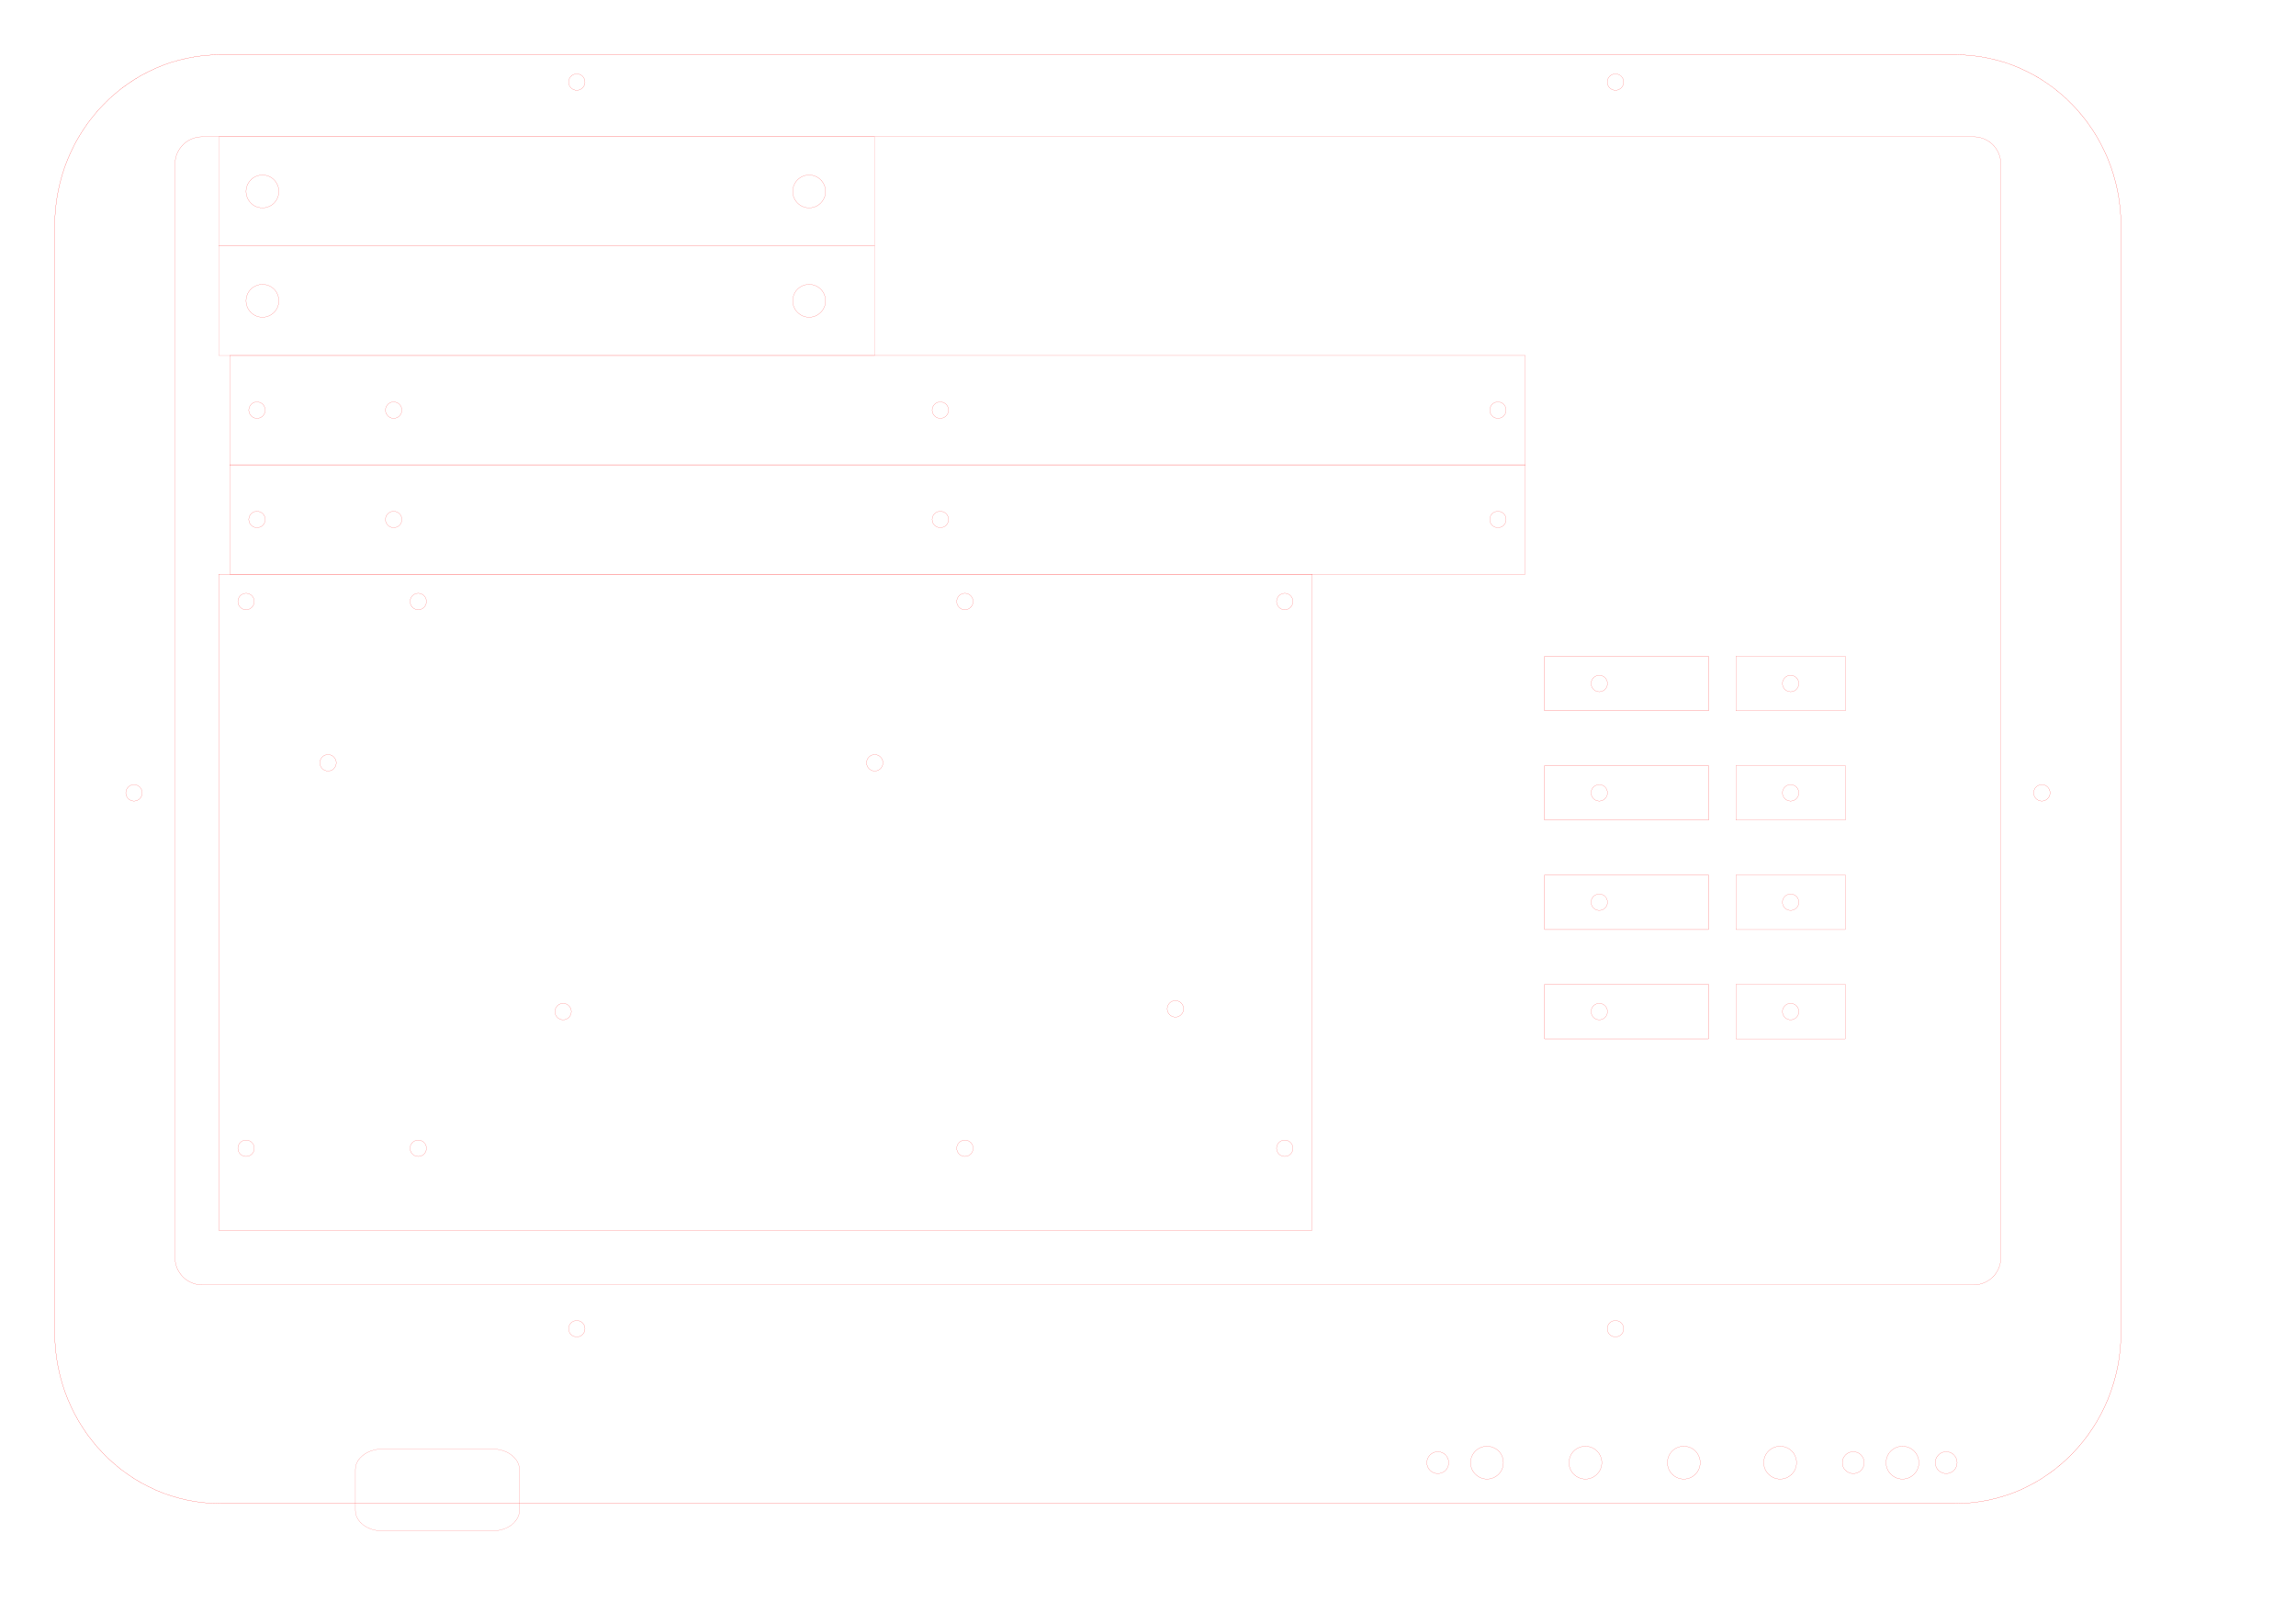
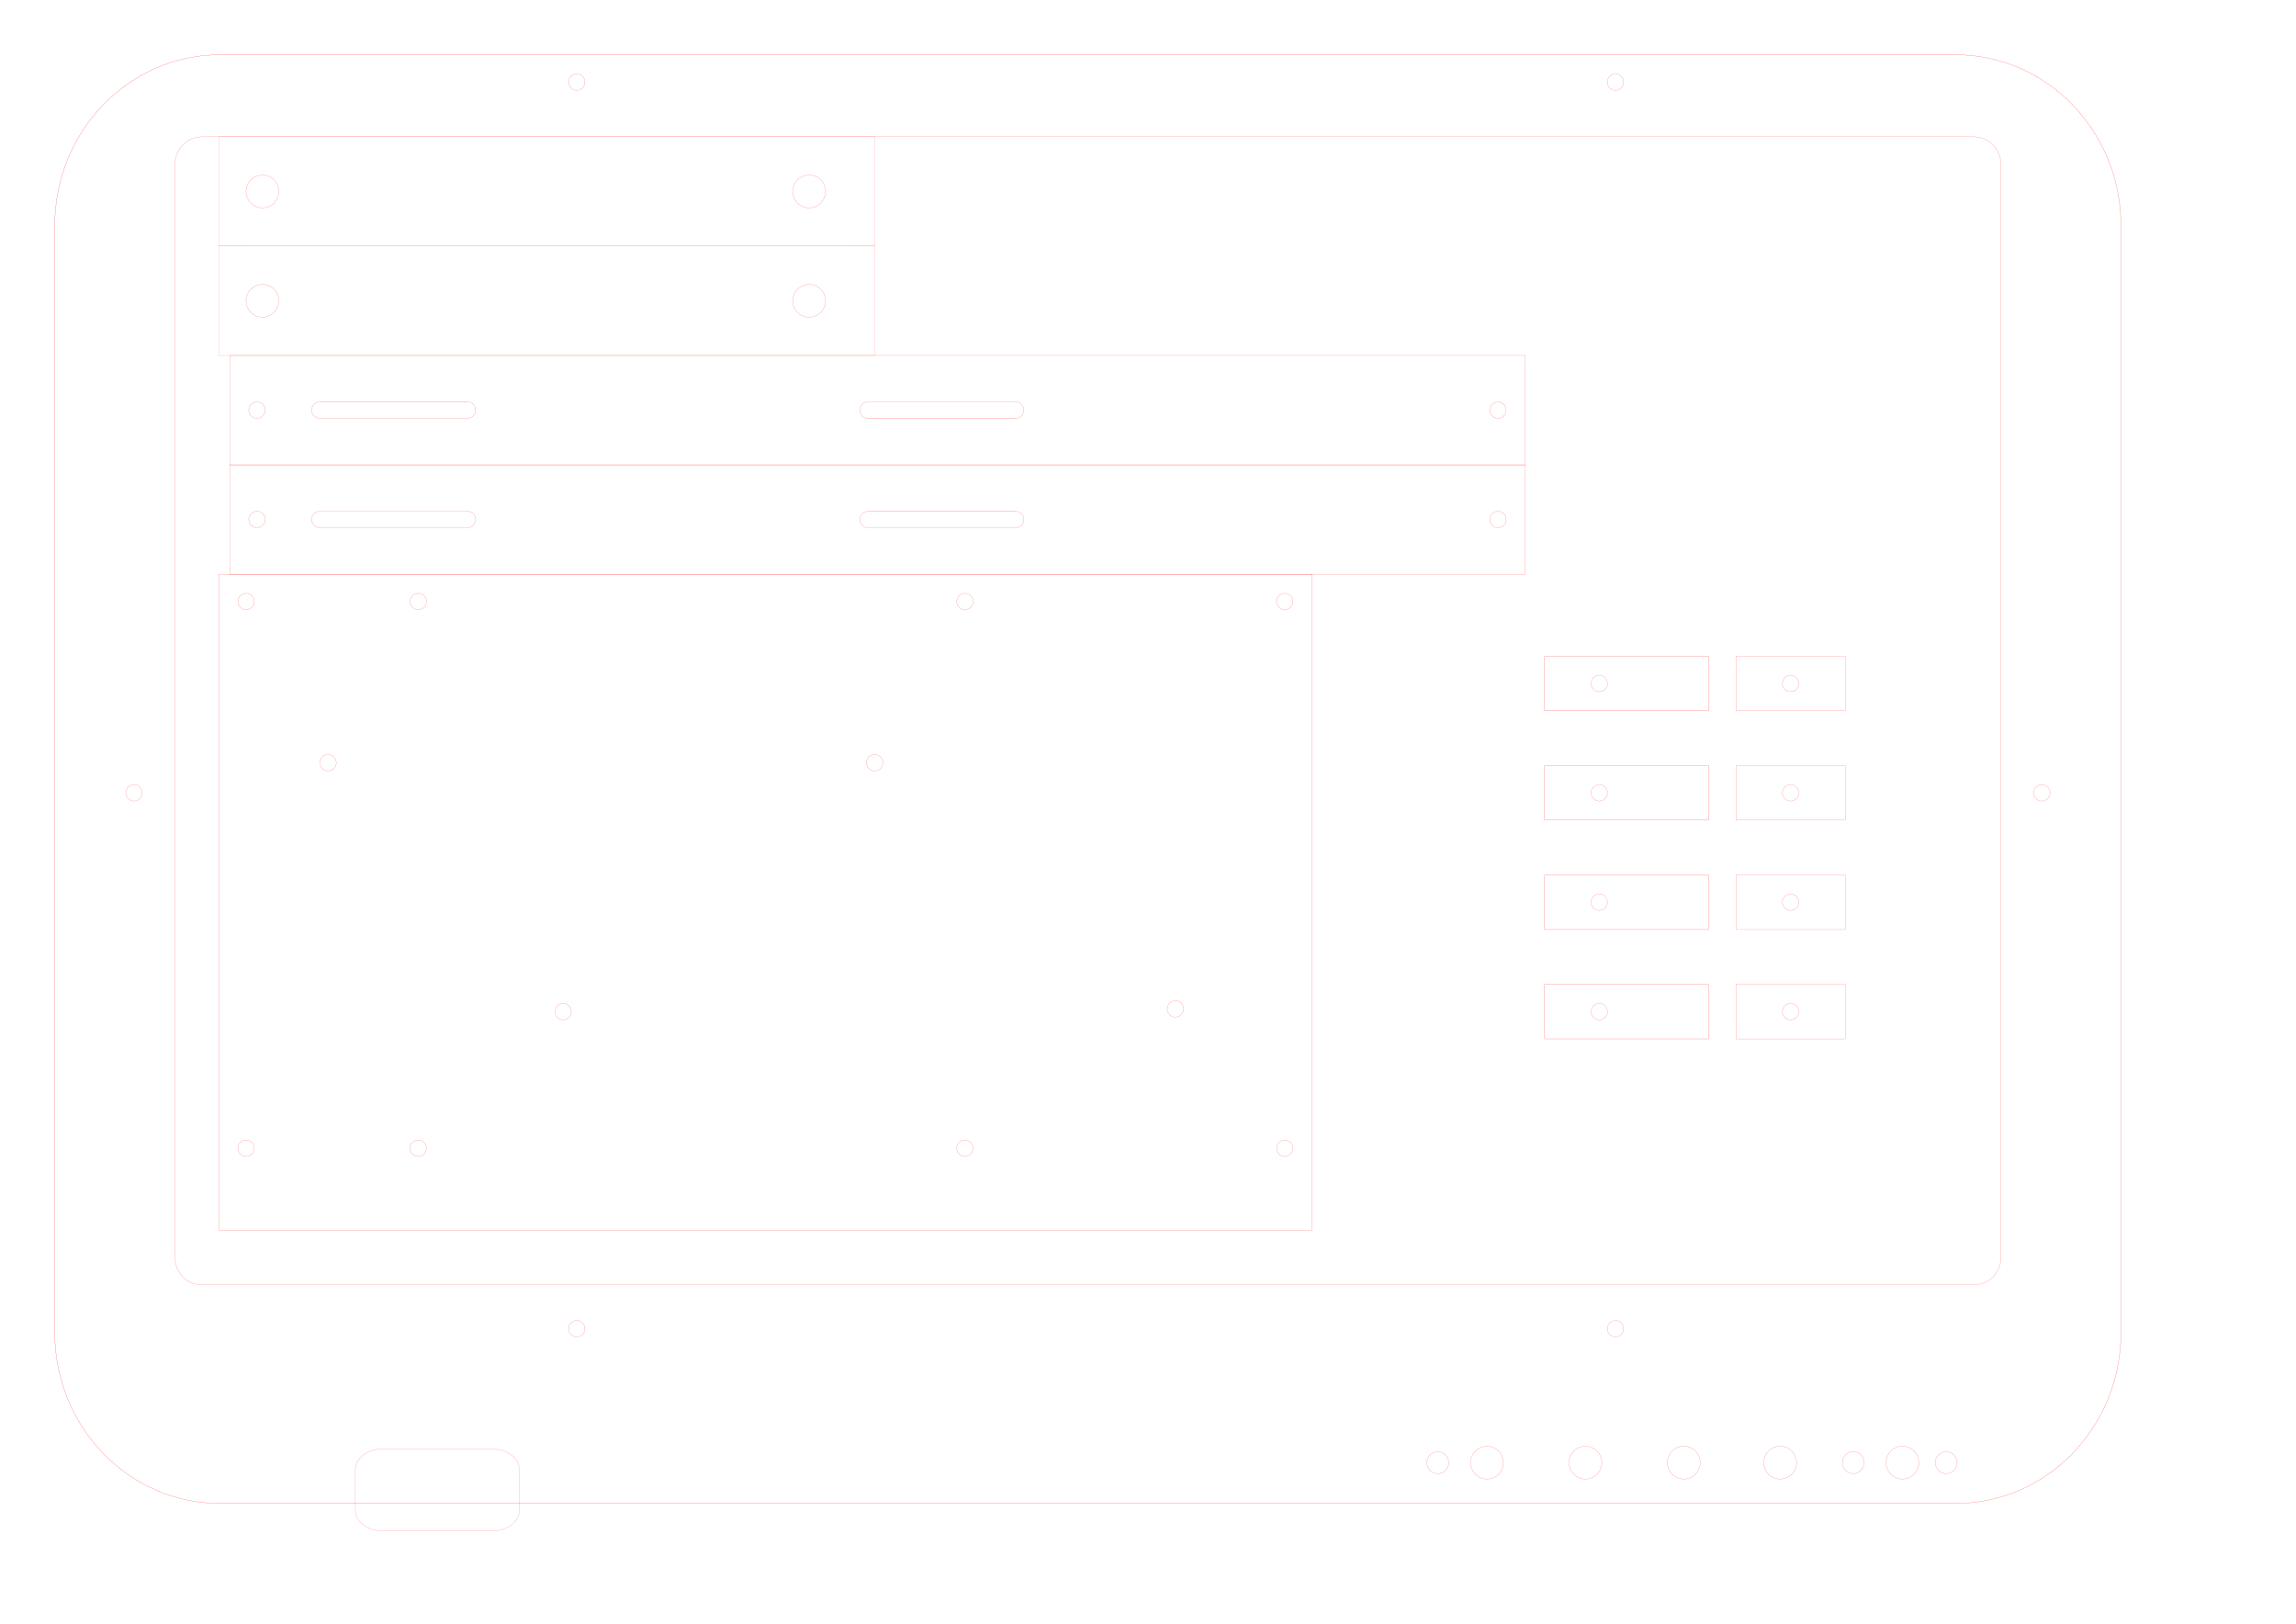
<svg xmlns="http://www.w3.org/2000/svg" width="420mm" height="297mm" viewBox="0 0 420 297" version="1.1" id="svg5">
  <defs id="defs2" />
  <g id="layer1">
    <rect style="fill:none;stroke:#ff0000;stroke-width:0.031;stroke-linejoin:miter;stroke-dasharray:none;stroke-opacity:1" id="rect111" width="377.969" height="264.969" x="10.016" y="10.016" ry="31.262" rx="30.265" />
    <rect style="fill:none;stroke:#ff0000;stroke-width:0.025;stroke-linejoin:miter;stroke-dasharray:none;stroke-opacity:1" id="rect2792" width="334" height="210" x="32.013" y="25.013" rx="5" ry="5" />
    <path style="fill:none;stroke:#ff0000;stroke-width:0.025;stroke-linejoin:miter;stroke-dasharray:none;stroke-opacity:1" d="M 42.013,65.013 H 279.012 v 20 h -9.713 v 3e-4 H 51.726 v -3e-4 h -9.713 z" id="path4364-3-6-7" />
    <path style="fill:none;stroke:#ff0000;stroke-width:0.018;stroke-linejoin:miter;stroke-dasharray:none;stroke-opacity:1" d="M 40.009,45.009 H 159.991 v 20.008 h -4.917 v 3e-4 H 44.926 v -3e-4 h -4.917 z" id="path4364-3-6-7-2" />
    <path style="fill:none;stroke:#ff0000;stroke-width:0.025;stroke-linejoin:miter;stroke-dasharray:none;stroke-opacity:1" d="M 42.013,85.013 H 279.012 v 20 h -9.713 v 3e-4 H 51.726 v -3e-4 h -9.713 z" id="path4364-3-6-7-5" />
    <rect style="fill:none;stroke:#ff0000;stroke-width:0.028;stroke-linejoin:miter;stroke-dasharray:none;stroke-opacity:1" id="rect4676" width="199.998" x="40.014" y="105.014" height="119.997" />
    <circle style="fill:none;stroke:#ff0000;stroke-width:0.025;stroke-linejoin:miter;stroke-dasharray:none;stroke-opacity:1" id="path6146" cx="105.513" cy="15.013" r="1.5" />
    <circle style="fill:none;stroke:#ff0000;stroke-width:0.025;stroke-linejoin:miter;stroke-dasharray:none;stroke-opacity:1" id="path6146-3" cx="295.513" cy="15.013" r="1.5" />
    <circle style="fill:none;stroke:#ff0000;stroke-width:0.025;stroke-linejoin:miter;stroke-dasharray:none;stroke-opacity:1" id="path6146-5" cx="105.513" cy="243.013" r="1.5" />
    <circle style="fill:none;stroke:#ff0000;stroke-width:0.025;stroke-linejoin:miter;stroke-dasharray:none;stroke-opacity:1" id="path6146-6" cx="295.513" cy="243.013" r="1.5" />
    <ellipse style="fill:none;stroke:#ff0000;stroke-width:0.025;stroke-linejoin:miter;stroke-dasharray:none;stroke-opacity:1" id="path6146-0" cx="47.013" cy="75.013" rx="1.5" ry="1.5" />
-     <circle style="fill:none;stroke:#ff0000;stroke-width:0.025;stroke-linejoin:miter;stroke-dasharray:none;stroke-opacity:1" id="path6146-61" cx="72.013" cy="75.013" r="1.5" />
-     <circle style="fill:none;stroke:#ff0000;stroke-width:0.025;stroke-linejoin:miter;stroke-dasharray:none;stroke-opacity:1" id="path6146-8" cx="172.013" cy="75.013" r="1.5" />
    <circle style="fill:none;stroke:#ff0000;stroke-width:0.025;stroke-linejoin:miter;stroke-dasharray:none;stroke-opacity:1" id="path6146-60" cx="274.013" cy="75.013" r="1.5" />
    <circle style="fill:none;stroke:#ff0000;stroke-width:0.025;stroke-linejoin:miter;stroke-dasharray:none;stroke-opacity:1" id="path6146-93" cx="47.013" cy="95.013" r="1.5" />
    <circle style="fill:none;stroke:#ff0000;stroke-width:0.025;stroke-linejoin:miter;stroke-dasharray:none;stroke-opacity:1" id="path6146-62" cx="274.013" cy="95.013" r="1.5" />
-     <circle style="fill:none;stroke:#ff0000;stroke-width:0.025;stroke-linejoin:miter;stroke-dasharray:none;stroke-opacity:1" id="path6146-7" cx="72.013" cy="95.013" r="1.5" />
-     <circle style="fill:none;stroke:#ff0000;stroke-width:0.025;stroke-linejoin:miter;stroke-dasharray:none;stroke-opacity:1" id="path6146-92" cx="172.013" cy="95.013" r="1.5" />
    <circle style="fill:none;stroke:#ff0000;stroke-width:0.025;stroke-linejoin:miter;stroke-dasharray:none;stroke-opacity:1" id="path6146-02" cx="45.013" cy="110.013" r="1.5" />
    <circle style="fill:none;stroke:#ff0000;stroke-width:0.025;stroke-linejoin:miter;stroke-dasharray:none;stroke-opacity:1" id="path6146-37" cx="45.013" cy="210.013" r="1.5" />
    <circle style="fill:none;stroke:#ff0000;stroke-width:0.025;stroke-linejoin:miter;stroke-dasharray:none;stroke-opacity:1" id="path6146-59" cx="235.013" cy="210.013" r="1.5" />
    <circle style="fill:none;stroke:#ff0000;stroke-width:0.025;stroke-linejoin:miter;stroke-dasharray:none;stroke-opacity:1" id="path6146-22" cx="235.013" cy="110.013" r="1.5" />
    <circle style="fill:none;stroke:#ff0000;stroke-width:0.025;stroke-linejoin:miter;stroke-dasharray:none;stroke-opacity:1" id="path6146-59-2" cx="76.513" cy="210.013" r="1.5" />
    <circle style="fill:none;stroke:#ff0000;stroke-width:0.025;stroke-linejoin:miter;stroke-dasharray:none;stroke-opacity:1" id="path6146-22-9" cx="76.513" cy="110.013" r="1.5" />
    <circle style="fill:none;stroke:#ff0000;stroke-width:0.025;stroke-linejoin:miter;stroke-dasharray:none;stroke-opacity:1" id="path6146-59-2-1" cx="176.513" cy="210.013" r="1.5" />
    <circle style="fill:none;stroke:#ff0000;stroke-width:0.025;stroke-linejoin:miter;stroke-dasharray:none;stroke-opacity:1" id="path6146-22-9-2" cx="176.513" cy="110.013" r="1.5" />
    <circle style="fill:none;stroke:#ff0000;stroke-width:0.025;stroke-linejoin:miter;stroke-dasharray:none;stroke-opacity:1" id="path6146-89" cx="215.013" cy="-184.513" r="1.5" transform="scale(1,-1)" />
    <circle style="fill:none;stroke:#ff0000;stroke-width:0.025;stroke-linejoin:miter;stroke-dasharray:none;stroke-opacity:1" id="path6146-73" cx="103.013" cy="-185.013" r="1.5" transform="scale(1,-1)" />
    <circle style="fill:none;stroke:#ff0000;stroke-width:0.025;stroke-linejoin:miter;stroke-dasharray:none;stroke-opacity:1" id="path6146-89-6" cx="160.013" cy="-139.513" r="1.5" transform="scale(1,-1)" />
    <circle style="fill:none;stroke:#ff0000;stroke-width:0.025;stroke-linejoin:miter;stroke-dasharray:none;stroke-opacity:1" id="path6146-89-6-1" cx="60.013" cy="-139.513" r="1.5" transform="scale(1,-1)" />
    <rect style="fill:none;stroke:#ff0000;stroke-width:0.031;stroke-linejoin:miter;stroke-dasharray:none;stroke-opacity:1" id="rect7374-3" width="29.969" height="9.994" x="282.557" y="120.016" />
    <circle style="fill:none;stroke:#ff0000;stroke-width:0.025;stroke-linejoin:miter;stroke-dasharray:none;stroke-opacity:1" id="path6146-2-2-1" cx="292.554" cy="125.013" r="1.5" />
    <rect style="fill:none;stroke:#ff0000;stroke-width:0.031;stroke-linejoin:miter;stroke-dasharray:none;stroke-opacity:1" id="rect7374-3-4" width="29.969" height="9.994" x="282.557" y="140.016" />
    <circle style="fill:none;stroke:#ff0000;stroke-width:0.025;stroke-linejoin:miter;stroke-dasharray:none;stroke-opacity:1" id="path6146-2-2-1-7" cx="292.554" cy="145.013" r="1.5" />
    <rect style="fill:none;stroke:#ff0000;stroke-width:0.031;stroke-linejoin:miter;stroke-dasharray:none;stroke-opacity:1" id="rect7374-3-45" width="29.969" height="9.994" x="282.557" y="160.016" />
    <circle style="fill:none;stroke:#ff0000;stroke-width:0.025;stroke-linejoin:miter;stroke-dasharray:none;stroke-opacity:1" id="path6146-2-2-1-0" cx="292.554" cy="165.013" r="1.5" />
    <rect style="fill:none;stroke:#ff0000;stroke-width:0.031;stroke-linejoin:miter;stroke-dasharray:none;stroke-opacity:1" id="rect7374-3-6" width="29.969" height="9.994" x="282.557" y="180.016" />
    <circle style="fill:none;stroke:#ff0000;stroke-width:0.025;stroke-linejoin:miter;stroke-dasharray:none;stroke-opacity:1" id="path6146-2-2-1-1" cx="292.554" cy="185.013" r="1.5" />
    <g id="g7405-9-0" transform="translate(317.5418,120)">
      <rect style="fill:none;stroke:#ff0000;stroke-width:0.025;stroke-linejoin:miter;stroke-dasharray:none;stroke-opacity:1" id="rect7374-3-63" width="20" height="10" x="0.013" y="0.013" />
      <circle style="fill:none;stroke:#ff0000;stroke-width:0.025;stroke-linejoin:miter;stroke-dasharray:none;stroke-opacity:1" id="path6146-2-2-1-2" cx="10.013" cy="5.013" r="1.5" />
    </g>
    <g id="g7405-9-06" transform="translate(317.5418,140)">
      <rect style="fill:none;stroke:#ff0000;stroke-width:0.025;stroke-linejoin:miter;stroke-dasharray:none;stroke-opacity:1" id="rect7374-3-1" width="20" height="10" x="0.013" y="0.013" />
      <circle style="fill:none;stroke:#ff0000;stroke-width:0.025;stroke-linejoin:miter;stroke-dasharray:none;stroke-opacity:1" id="path6146-2-2-1-5" cx="10.013" cy="5.013" r="1.5" />
    </g>
    <g id="g7405-9-5" transform="translate(317.5418,160)">
      <rect style="fill:none;stroke:#ff0000;stroke-width:0.025;stroke-linejoin:miter;stroke-dasharray:none;stroke-opacity:1" id="rect7374-3-47" width="20" height="10" x="0.013" y="0.013" />
      <circle style="fill:none;stroke:#ff0000;stroke-width:0.025;stroke-linejoin:miter;stroke-dasharray:none;stroke-opacity:1" id="path6146-2-2-1-6" cx="10.013" cy="5.013" r="1.5" />
    </g>
    <g id="g7405-9-56" transform="translate(317.5418,180)">
      <rect style="fill:none;stroke:#ff0000;stroke-width:0.025;stroke-linejoin:miter;stroke-dasharray:none;stroke-opacity:1" id="rect7374-3-9" width="20" height="10" x="0.013" y="0.013" />
      <circle style="fill:none;stroke:#ff0000;stroke-width:0.025;stroke-linejoin:miter;stroke-dasharray:none;stroke-opacity:1" id="path6146-2-2-1-3" cx="10.013" cy="5.013" r="1.5" />
    </g>
    <circle style="fill:none;stroke:#ff0000;stroke-width:0.025;stroke-linejoin:miter;stroke-dasharray:none;stroke-opacity:1" id="path6146-89-6-7-4" cx="339.013" cy="267.513" r="2" />
    <circle style="fill:none;stroke:#ff0000;stroke-width:0.025;stroke-linejoin:miter;stroke-dasharray:none;stroke-opacity:1" id="path6146-89-6-7-5" cx="325.637" cy="267.513" r="3" />
    <circle style="fill:none;stroke:#ff0000;stroke-width:0.025;stroke-linejoin:miter;stroke-dasharray:none;stroke-opacity:1" id="path6146-89-6-7-2" cx="308.013" cy="267.513" r="3" />
    <circle style="fill:none;stroke:#ff0000;stroke-width:0.025;stroke-linejoin:miter;stroke-dasharray:none;stroke-opacity:1" id="path6146-89-6-7-54" cx="348.013" cy="267.513" r="3" />
    <circle style="fill:none;stroke:#ff0000;stroke-width:0.025;stroke-linejoin:miter;stroke-dasharray:none;stroke-opacity:1" id="path6146-89-6-7-7" cx="290.013" cy="267.513" r="3" />
    <circle style="fill:none;stroke:#ff0000;stroke-width:0.025;stroke-linejoin:miter;stroke-dasharray:none;stroke-opacity:1" id="path6146-89-6-7-44" cx="263.013" cy="267.513" r="2" />
    <circle style="fill:none;stroke:#ff0000;stroke-width:0.025;stroke-linejoin:miter;stroke-dasharray:none;stroke-opacity:1" id="path6146-89-6-7-3" cx="272.013" cy="267.513" r="3" />
    <circle style="fill:none;stroke:#ff0000;stroke-width:0.025;stroke-linejoin:miter;stroke-dasharray:none;stroke-opacity:1" id="path6146-89-6-7-54-0" cx="356.013" cy="267.513" r="2" />
    <circle style="fill:none;stroke:#ff0000;stroke-width:0.025;stroke-linejoin:miter;stroke-dasharray:none;stroke-opacity:1" id="path9868" cx="48.013" cy="55.013" r="3" />
    <circle style="fill:none;stroke:#ff0000;stroke-width:0.025;stroke-linejoin:miter;stroke-dasharray:none;stroke-opacity:1" id="path9868-7" cx="148.013" cy="55.013" r="3" />
    <path style="fill:none;stroke:#ff0000;stroke-width:0.018;stroke-linejoin:miter;stroke-dasharray:none;stroke-opacity:1" d="M 40.009,25.009 H 159.991 v 20.008 h -4.917 v 3e-4 H 44.926 v -3e-4 h -4.917 z" id="path4364-3-6-7-2-2" />
    <circle style="fill:none;stroke:#ff0000;stroke-width:0.025;stroke-linejoin:miter;stroke-dasharray:none;stroke-opacity:1" id="path9868-2" cx="48.013" cy="35.013" r="3" />
    <circle style="fill:none;stroke:#ff0000;stroke-width:0.025;stroke-linejoin:miter;stroke-dasharray:none;stroke-opacity:1" id="path9868-7-6" cx="148.013" cy="35.013" r="3" />
    <circle style="fill:none;stroke:#ff0000;stroke-width:0.025;stroke-linejoin:miter;stroke-dasharray:none;stroke-opacity:1" id="path6146-93-1" cx="24.513" cy="145.013" r="1.5" />
    <circle style="fill:none;stroke:#ff0000;stroke-width:0.025;stroke-linejoin:miter;stroke-dasharray:none;stroke-opacity:1" id="path6146-93-1-0" cx="373.513" cy="145.013" r="1.5" />
    <rect style="fill:none;stroke:#ff0000;stroke-width:0.022;stroke-dasharray:none;stroke-opacity:1" id="rect5113" width="30.003" height="15.003" x="65.011" y="265.011" rx="5.001" ry="3.751" />
+     <rect style="fill:none;fill-opacity:1;stroke:#ff0000;stroke-width:0.025;stroke-dasharray:none;stroke-opacity:1" id="rect282" width="30" height="3" x="57.013" y="73.5" rx="1.5" ry="1.5" />
+     <rect style="fill:none;fill-opacity:1;stroke:#ff0000;stroke-width:0.025;stroke-dasharray:none;stroke-opacity:1" id="rect282-3" width="30" height="3" x="57.013" y="93.513" rx="1.5" ry="1.5" />
+     <rect style="fill:none;fill-opacity:1;stroke:#ff0000;stroke-width:0.025;stroke-dasharray:none;stroke-opacity:1" id="rect282-6" width="30" height="3" x="157.285" y="73.513" rx="1.5" ry="1.5" />
+     <rect style="fill:none;fill-opacity:1;stroke:#ff0000;stroke-width:0.025;stroke-dasharray:none;stroke-opacity:1" id="rect282-3-7" width="30" height="3" x="157.285" y="93.525" rx="1.5" ry="1.5" />
  </g>
</svg>
